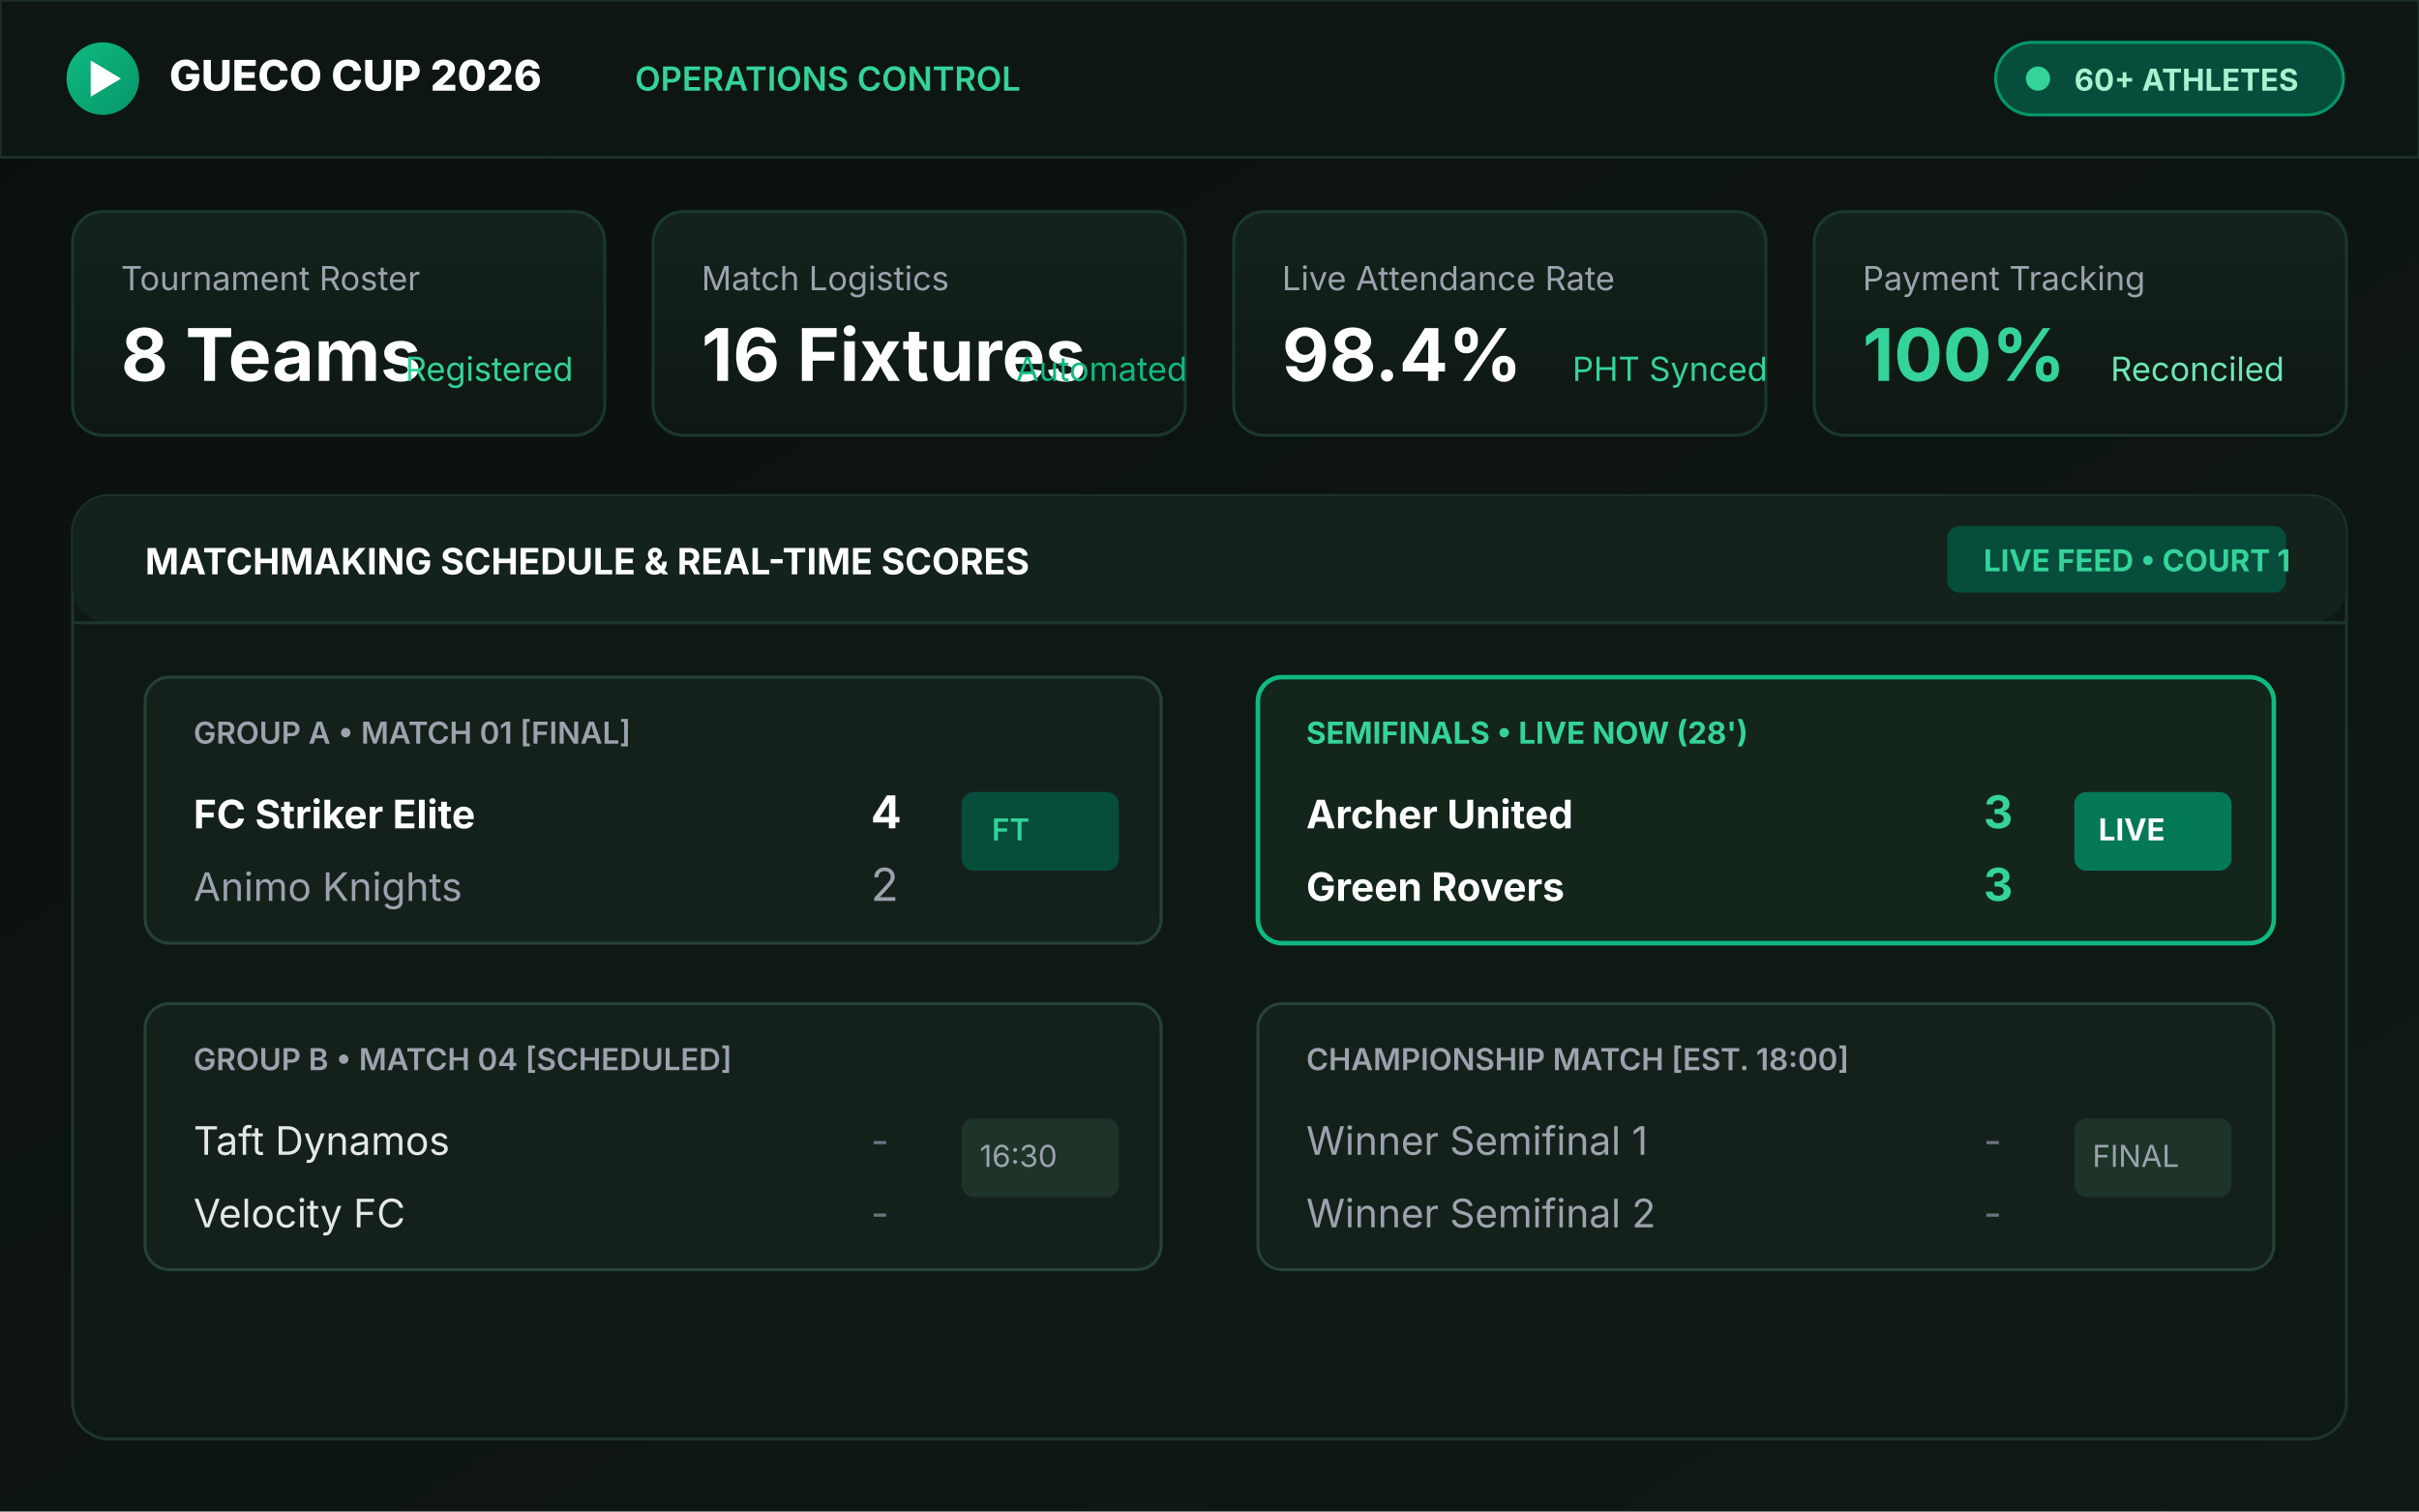
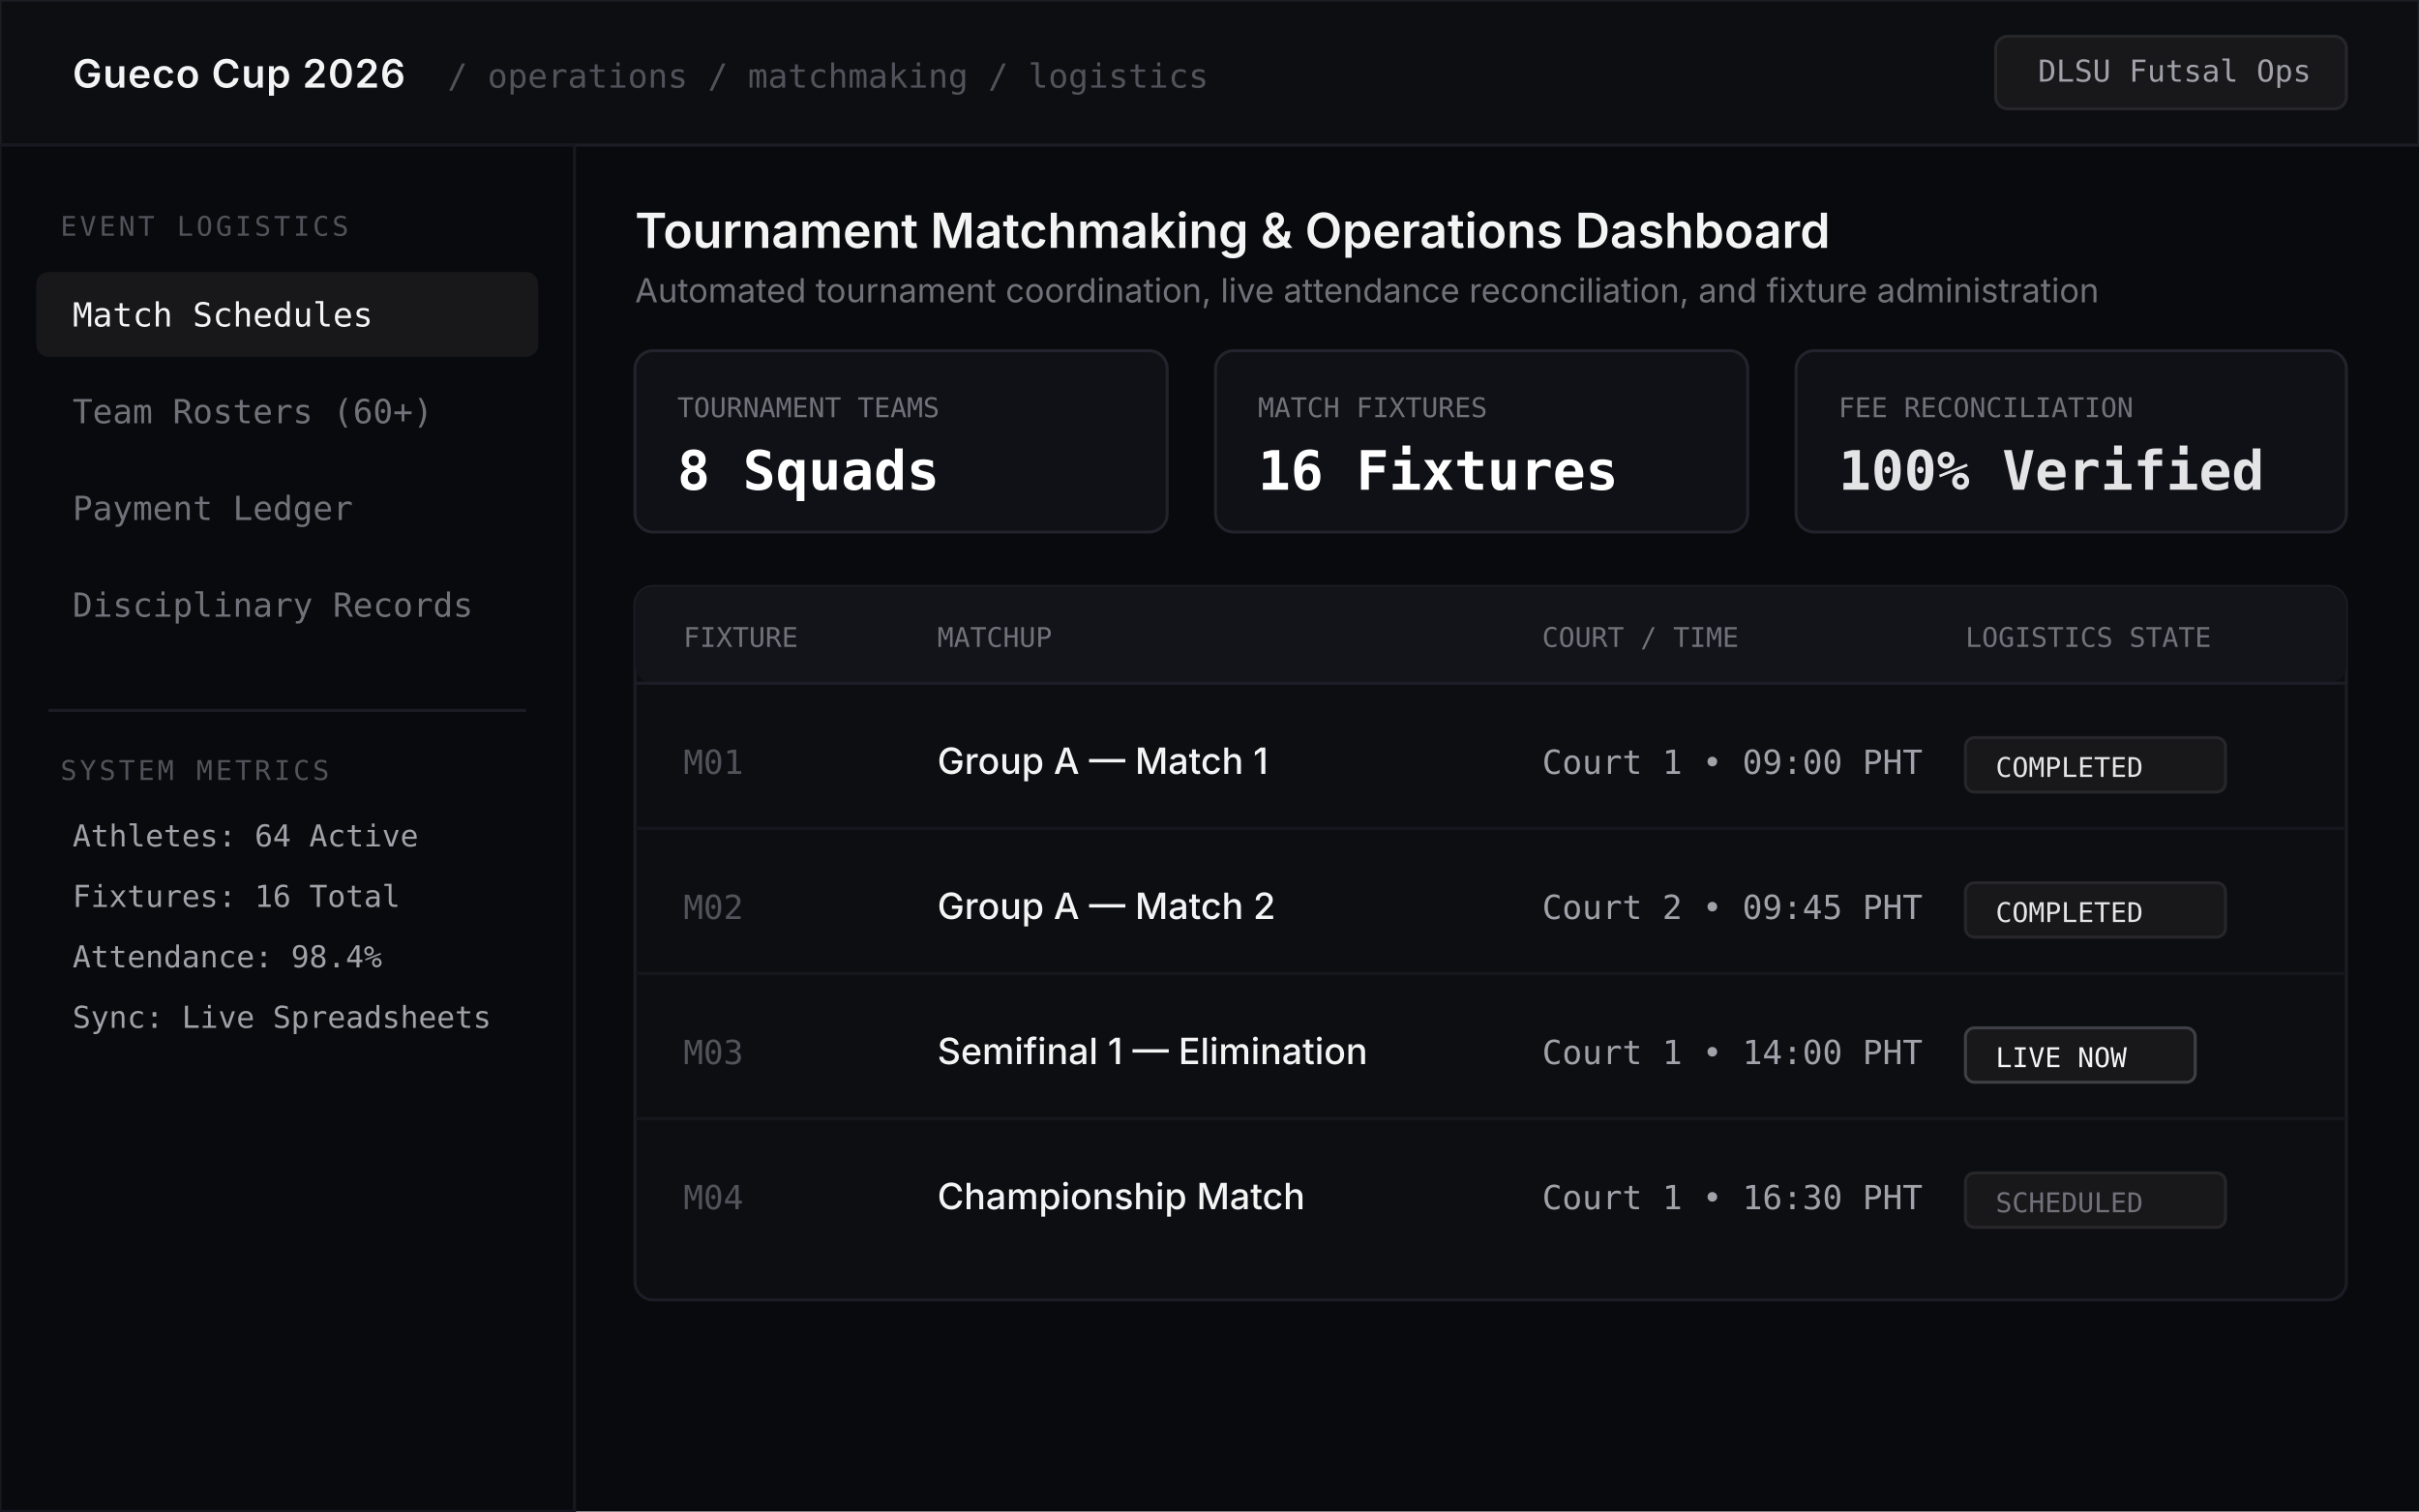
<svg xmlns="http://www.w3.org/2000/svg" viewBox="0 0 800 500" width="100%" height="100%">
  <defs>
-     <linearGradient id="gc-bg" x1="0%" y1="0%" x2="100%" y2="100%">
-       <stop offset="0%" stop-color="#0a100d" />
-       <stop offset="100%" stop-color="#101915" />
-     </linearGradient>
-     <linearGradient id="gc-accent" x1="0%" y1="0%" x2="100%" y2="100%">
-       <stop offset="0%" stop-color="#10b981" />
-       <stop offset="100%" stop-color="#059669" />
-     </linearGradient>
-     <linearGradient id="gc-card" x1="0%" y1="0%" x2="0%" y2="100%">
-       <stop offset="0%" stop-color="#13231c" />
-       <stop offset="100%" stop-color="#0e1713" />
-     </linearGradient>
+     <style>
+       .mono { font-family: ui-monospace, SFMono-Regular, Menlo, Monaco, Consolas, monospace; }
+       .sans { font-family: -apple-system, BlinkMacSystemFont, 'Inter', 'Segoe UI', sans-serif; }
+     </style>
  </defs>
-   <rect width="800" height="500" fill="url(#gc-bg)" />
-   <rect x="0" y="0" width="800" height="52" fill="#0d1612" stroke="#1c3027" stroke-width="1" />
-   <circle cx="34" cy="26" r="12" fill="url(#gc-accent)" />
-   <polygon points="30,20 40,26 30,32" fill="#ffffff" />
-   <text x="56" y="30" fill="#ffffff" font-family="-apple-system, BlinkMacSystemFont, 'Segoe UI', sans-serif" font-size="14" font-weight="800">GUECO CUP 2026</text>
-   <text x="210" y="30" fill="#34d399" font-family="-apple-system, BlinkMacSystemFont, 'Segoe UI', sans-serif" font-size="11" font-weight="600">OPERATIONS CONTROL</text>
-   <rect x="660" y="14" width="115" height="24" rx="12" fill="#064e3b" stroke="#059669" stroke-width="1" />
-   <circle cx="674" cy="26" r="4" fill="#34d399" />
-   <text x="686" y="30" fill="#a7f3d0" font-family="-apple-system, BlinkMacSystemFont, 'Segoe UI', sans-serif" font-size="10" font-weight="700">60+ ATHLETES</text>
-   <g transform="translate(24, 70)">
-     <rect width="176" height="74" rx="10" fill="url(#gc-card)" stroke="#1a382c" stroke-width="1" />
-     <text x="16" y="26" fill="#9ca3af" font-family="-apple-system, BlinkMacSystemFont, 'Segoe UI', sans-serif" font-size="11">Tournament Roster</text>
-     <text x="16" y="56" fill="#ffffff" font-family="-apple-system, BlinkMacSystemFont, 'Segoe UI', sans-serif" font-size="24" font-weight="700">8 Teams</text>
-     <text x="110" y="56" fill="#34d399" font-family="-apple-system, BlinkMacSystemFont, 'Segoe UI', sans-serif" font-size="11">Registered</text>
-     <rect x="192" width="176" height="74" rx="10" fill="url(#gc-card)" stroke="#1a382c" stroke-width="1" />
-     <text x="208" y="26" fill="#9ca3af" font-family="-apple-system, BlinkMacSystemFont, 'Segoe UI', sans-serif" font-size="11">Match Logistics</text>
-     <text x="208" y="56" fill="#ffffff" font-family="-apple-system, BlinkMacSystemFont, 'Segoe UI', sans-serif" font-size="24" font-weight="700">16 Fixtures</text>
-     <text x="312" y="56" fill="#10b981" font-family="-apple-system, BlinkMacSystemFont, 'Segoe UI', sans-serif" font-size="11">Automated</text>
-     <rect x="384" width="176" height="74" rx="10" fill="url(#gc-card)" stroke="#1a382c" stroke-width="1" />
-     <text x="400" y="26" fill="#9ca3af" font-family="-apple-system, BlinkMacSystemFont, 'Segoe UI', sans-serif" font-size="11">Live Attendance Rate</text>
-     <text x="400" y="56" fill="#ffffff" font-family="-apple-system, BlinkMacSystemFont, 'Segoe UI', sans-serif" font-size="24" font-weight="700">98.4%</text>
-     <text x="496" y="56" fill="#34d399" font-family="-apple-system, BlinkMacSystemFont, 'Segoe UI', sans-serif" font-size="11">PHT Synced</text>
-     <rect x="576" width="176" height="74" rx="10" fill="url(#gc-card)" stroke="#1a382c" stroke-width="1" />
-     <text x="592" y="26" fill="#9ca3af" font-family="-apple-system, BlinkMacSystemFont, 'Segoe UI', sans-serif" font-size="11">Payment Tracking</text>
-     <text x="592" y="56" fill="#34d399" font-family="-apple-system, BlinkMacSystemFont, 'Segoe UI', sans-serif" font-size="24" font-weight="700">100%</text>
-     <text x="674" y="56" fill="#6ee7b7" font-family="-apple-system, BlinkMacSystemFont, 'Segoe UI', sans-serif" font-size="11">Reconciled</text>
-   </g>
-   <g transform="translate(24, 164)">
-     <rect width="752" height="312" rx="12" fill="#0f1914" stroke="#1d362a" stroke-width="1" />
-     <rect x="0" y="0" width="752" height="42" rx="12" fill="#13231c" />
-     <text x="24" y="26" fill="#ffffff" font-family="-apple-system, BlinkMacSystemFont, 'Segoe UI', sans-serif" font-size="12" font-weight="700">MATCHMAKING SCHEDULE &amp; REAL-TIME SCORES</text>
-     <rect x="620" y="10" width="112" height="22" rx="4" fill="#064e3b" />
-     <text x="632" y="25" fill="#34d399" font-family="-apple-system, BlinkMacSystemFont, 'Segoe UI', sans-serif" font-size="10" font-weight="700">LIVE FEED • COURT 1</text>
-     <line x1="0" y1="42" x2="752" y2="42" stroke="#1d362a" stroke-width="1" />
-     <g transform="translate(24, 60)">
-       <rect width="336" height="88" rx="8" fill="#14211a" stroke="#254234" stroke-width="1" />
-       <text x="16" y="22" fill="#9ca3af" font-family="-apple-system, BlinkMacSystemFont, 'Segoe UI', sans-serif" font-size="10" font-weight="600">GROUP A • MATCH 01 [FINAL]</text>
-       <text x="16" y="50" fill="#ffffff" font-family="-apple-system, BlinkMacSystemFont, 'Segoe UI', sans-serif" font-size="13" font-weight="700">FC Striker Elite</text>
-       <text x="240" y="50" fill="#ffffff" font-family="-apple-system, BlinkMacSystemFont, 'Segoe UI', sans-serif" font-size="15" font-weight="700">4</text>
-       <text x="16" y="74" fill="#9ca3af" font-family="-apple-system, BlinkMacSystemFont, 'Segoe UI', sans-serif" font-size="13">Animo Knights</text>
-       <text x="240" y="74" fill="#9ca3af" font-family="-apple-system, BlinkMacSystemFont, 'Segoe UI', sans-serif" font-size="15">2</text>
-       <rect x="270" y="38" width="52" height="26" rx="4" fill="#064e3b" />
-       <text x="280" y="54" fill="#34d399" font-family="-apple-system, BlinkMacSystemFont, 'Segoe UI', sans-serif" font-size="10" font-weight="600">FT</text>
+   <rect width="800" height="500" fill="#090a0d" />
+   <rect x="0" y="0" width="800" height="48" fill="#0d0e12" stroke="#1c1e26" stroke-width="1" />
+   <text x="24" y="29" fill="#f4f4f5" class="sans" font-size="13" font-weight="600" letter-spacing="0.3">Gueco Cup 2026</text>
+   <text x="148" y="29" fill="#52525b" class="mono" font-size="11">/ operations / matchmaking / logistics</text>
+   <rect x="660" y="12" width="116" height="24" rx="4" fill="#18181b" stroke="#27272a" stroke-width="1" />
+   <text x="674" y="27" fill="#a1a1aa" class="mono" font-size="10">DLSU Futsal Ops</text>
+   <rect x="0" y="48" width="190" height="452" fill="#090a0d" stroke="#181920" stroke-width="1" />
+   <text x="20" y="78" fill="#52525b" class="mono" font-size="9" letter-spacing="1">EVENT LOGISTICS</text>
+   <rect x="12" y="90" width="166" height="28" rx="4" fill="#18181b" />
+   <text x="24" y="108" fill="#f4f4f5" class="mono" font-size="11">Match Schedules</text>
+   <text x="24" y="140" fill="#71717a" class="mono" font-size="11">Team Rosters (60+)</text>
+   <text x="24" y="172" fill="#71717a" class="mono" font-size="11">Payment Ledger</text>
+   <text x="24" y="204" fill="#71717a" class="mono" font-size="11">Disciplinary Records</text>
+   <line x1="16" y1="235" x2="174" y2="235" stroke="#1c1d24" stroke-width="1" />
+   <text x="20" y="258" fill="#52525b" class="mono" font-size="9" letter-spacing="1">SYSTEM METRICS</text>
+   <text x="24" y="280" fill="#a1a1aa" class="mono" font-size="10">Athletes: 64 Active</text>
+   <text x="24" y="300" fill="#a1a1aa" class="mono" font-size="10">Fixtures: 16 Total</text>
+   <text x="24" y="320" fill="#a1a1aa" class="mono" font-size="10">Attendance: 98.4%</text>
+   <text x="24" y="340" fill="#a1a1aa" class="mono" font-size="10">Sync: Live Spreadsheets</text>
+   <g transform="translate(210, 64)">
+     <text x="0" y="18" fill="#f4f4f5" class="sans" font-size="16" font-weight="600">Tournament Matchmaking &amp; Operations Dashboard</text>
+     <text x="0" y="36" fill="#71717a" class="sans" font-size="11">Automated tournament coordination, live attendance reconciliation, and fixture administration</text>
+     <g transform="translate(0, 52)">
+       <rect width="176" height="60" rx="6" fill="#101116" stroke="#22232c" stroke-width="1" />
+       <text x="14" y="22" fill="#71717a" class="mono" font-size="9">TOURNAMENT TEAMS</text>
+       <text x="14" y="46" fill="#ffffff" class="mono" font-size="18" font-weight="600">8 Squads</text>
+       <rect x="192" width="176" height="60" rx="6" fill="#101116" stroke="#22232c" stroke-width="1" />
+       <text x="206" y="22" fill="#71717a" class="mono" font-size="9">MATCH FIXTURES</text>
+       <text x="206" y="46" fill="#ffffff" class="mono" font-size="18" font-weight="600">16 Fixtures</text>
+       <rect x="384" width="182" height="60" rx="6" fill="#101116" stroke="#22232c" stroke-width="1" />
+       <text x="398" y="22" fill="#71717a" class="mono" font-size="9">FEE RECONCILIATION</text>
+       <text x="398" y="46" fill="#e4e4e7" class="mono" font-size="18" font-weight="600">100% Verified</text>
    </g>
-     <g transform="translate(392, 60)">
-       <rect width="336" height="88" rx="8" fill="#14261c" stroke="#10b981" stroke-width="1.5" />
-       <text x="16" y="22" fill="#34d399" font-family="-apple-system, BlinkMacSystemFont, 'Segoe UI', sans-serif" font-size="10" font-weight="700">SEMIFINALS • LIVE NOW (28')</text>
-       <text x="16" y="50" fill="#ffffff" font-family="-apple-system, BlinkMacSystemFont, 'Segoe UI', sans-serif" font-size="13" font-weight="700">Archer United</text>
-       <text x="240" y="50" fill="#34d399" font-family="-apple-system, BlinkMacSystemFont, 'Segoe UI', sans-serif" font-size="15" font-weight="700">3</text>
-       <text x="16" y="74" fill="#ffffff" font-family="-apple-system, BlinkMacSystemFont, 'Segoe UI', sans-serif" font-size="13" font-weight="700">Green Rovers</text>
-       <text x="240" y="74" fill="#34d399" font-family="-apple-system, BlinkMacSystemFont, 'Segoe UI', sans-serif" font-size="15" font-weight="700">3</text>
-       <rect x="270" y="38" width="52" height="26" rx="4" fill="#047857" />
-       <text x="278" y="54" fill="#ffffff" font-family="-apple-system, BlinkMacSystemFont, 'Segoe UI', sans-serif" font-size="10" font-weight="700">LIVE</text>
-     </g>
-     <g transform="translate(24, 168)">
-       <rect width="336" height="88" rx="8" fill="#14211a" stroke="#254234" stroke-width="1" />
-       <text x="16" y="22" fill="#9ca3af" font-family="-apple-system, BlinkMacSystemFont, 'Segoe UI', sans-serif" font-size="10" font-weight="600">GROUP B • MATCH 04 [SCHEDULED]</text>
-       <text x="16" y="50" fill="#e5e7eb" font-family="-apple-system, BlinkMacSystemFont, 'Segoe UI', sans-serif" font-size="13">Taft Dynamos</text>
-       <text x="240" y="50" fill="#6b7280" font-family="-apple-system, BlinkMacSystemFont, 'Segoe UI', sans-serif" font-size="13">-</text>
-       <text x="16" y="74" fill="#e5e7eb" font-family="-apple-system, BlinkMacSystemFont, 'Segoe UI', sans-serif" font-size="13">Velocity FC</text>
-       <text x="240" y="74" fill="#6b7280" font-family="-apple-system, BlinkMacSystemFont, 'Segoe UI', sans-serif" font-size="13">-</text>
-       <rect x="270" y="38" width="52" height="26" rx="4" fill="#1f3429" />
-       <text x="276" y="54" fill="#9ca3af" font-family="-apple-system, BlinkMacSystemFont, 'Segoe UI', sans-serif" font-size="10">16:30</text>
-     </g>
-     <g transform="translate(392, 168)">
-       <rect width="336" height="88" rx="8" fill="#14211a" stroke="#254234" stroke-width="1" />
-       <text x="16" y="22" fill="#9ca3af" font-family="-apple-system, BlinkMacSystemFont, 'Segoe UI', sans-serif" font-size="10" font-weight="600">CHAMPIONSHIP MATCH [EST. 18:00]</text>
-       <text x="16" y="50" fill="#9ca3af" font-family="-apple-system, BlinkMacSystemFont, 'Segoe UI', sans-serif" font-size="13">Winner Semifinal 1</text>
-       <text x="240" y="50" fill="#6b7280" font-family="-apple-system, BlinkMacSystemFont, 'Segoe UI', sans-serif" font-size="13">-</text>
-       <text x="16" y="74" fill="#9ca3af" font-family="-apple-system, BlinkMacSystemFont, 'Segoe UI', sans-serif" font-size="13">Winner Semifinal 2</text>
-       <text x="240" y="74" fill="#6b7280" font-family="-apple-system, BlinkMacSystemFont, 'Segoe UI', sans-serif" font-size="13">-</text>
-       <rect x="270" y="38" width="52" height="26" rx="4" fill="#1f3429" />
-       <text x="276" y="54" fill="#9ca3af" font-family="-apple-system, BlinkMacSystemFont, 'Segoe UI', sans-serif" font-size="10">FINAL</text>
+     <g transform="translate(0, 130)">
+       <rect width="566" height="236" rx="6" fill="#0d0e12" stroke="#1c1d26" stroke-width="1" />
+       <rect width="566" height="32" rx="6" fill="#13141a" />
+       <text x="16" y="20" fill="#71717a" class="mono" font-size="9">FIXTURE</text>
+       <text x="100" y="20" fill="#71717a" class="mono" font-size="9">MATCHUP</text>
+       <text x="300" y="20" fill="#71717a" class="mono" font-size="9">COURT / TIME</text>
+       <text x="440" y="20" fill="#71717a" class="mono" font-size="9">LOGISTICS STATE</text>
+       <line x1="0" y1="32" x2="566" y2="32" stroke="#1c1d26" stroke-width="1" />
+       <text x="16" y="62" fill="#52525b" class="mono" font-size="11">M01</text>
+       <text x="100" y="62" fill="#f4f4f5" class="sans" font-size="12" font-weight="500">Group A — Match 1</text>
+       <text x="300" y="62" fill="#a1a1aa" class="mono" font-size="11">Court 1 • 09:00 PHT</text>
+       <rect x="440" y="50" width="86" height="18" rx="3" fill="#18181b" stroke="#27272a" stroke-width="1" />
+       <text x="450" y="63" fill="#e4e4e7" class="mono" font-size="9">COMPLETED</text>
+       <line x1="0" y1="80" x2="566" y2="80" stroke="#16171e" stroke-width="1" />
+       <text x="16" y="110" fill="#52525b" class="mono" font-size="11">M02</text>
+       <text x="100" y="110" fill="#f4f4f5" class="sans" font-size="12" font-weight="500">Group A — Match 2</text>
+       <text x="300" y="110" fill="#a1a1aa" class="mono" font-size="11">Court 2 • 09:45 PHT</text>
+       <rect x="440" y="98" width="86" height="18" rx="3" fill="#18181b" stroke="#27272a" stroke-width="1" />
+       <text x="450" y="111" fill="#e4e4e7" class="mono" font-size="9">COMPLETED</text>
+       <line x1="0" y1="128" x2="566" y2="128" stroke="#16171e" stroke-width="1" />
+       <text x="16" y="158" fill="#52525b" class="mono" font-size="11">M03</text>
+       <text x="100" y="158" fill="#f4f4f5" class="sans" font-size="12" font-weight="500">Semifinal 1 — Elimination</text>
+       <text x="300" y="158" fill="#a1a1aa" class="mono" font-size="11">Court 1 • 14:00 PHT</text>
+       <rect x="440" y="146" width="76" height="18" rx="3" fill="#18181b" stroke="#3f3f46" stroke-width="1" />
+       <text x="450" y="159" fill="#f4f4f5" class="mono" font-size="9">LIVE NOW</text>
+       <line x1="0" y1="176" x2="566" y2="176" stroke="#16171e" stroke-width="1" />
+       <text x="16" y="206" fill="#52525b" class="mono" font-size="11">M04</text>
+       <text x="100" y="206" fill="#f4f4f5" class="sans" font-size="12" font-weight="500">Championship Match</text>
+       <text x="300" y="206" fill="#a1a1aa" class="mono" font-size="11">Court 1 • 16:30 PHT</text>
+       <rect x="440" y="194" width="86" height="18" rx="3" fill="#18181b" stroke="#27272a" stroke-width="1" />
+       <text x="450" y="207" fill="#71717a" class="mono" font-size="9">SCHEDULED</text>
    </g>
  </g>
</svg>
